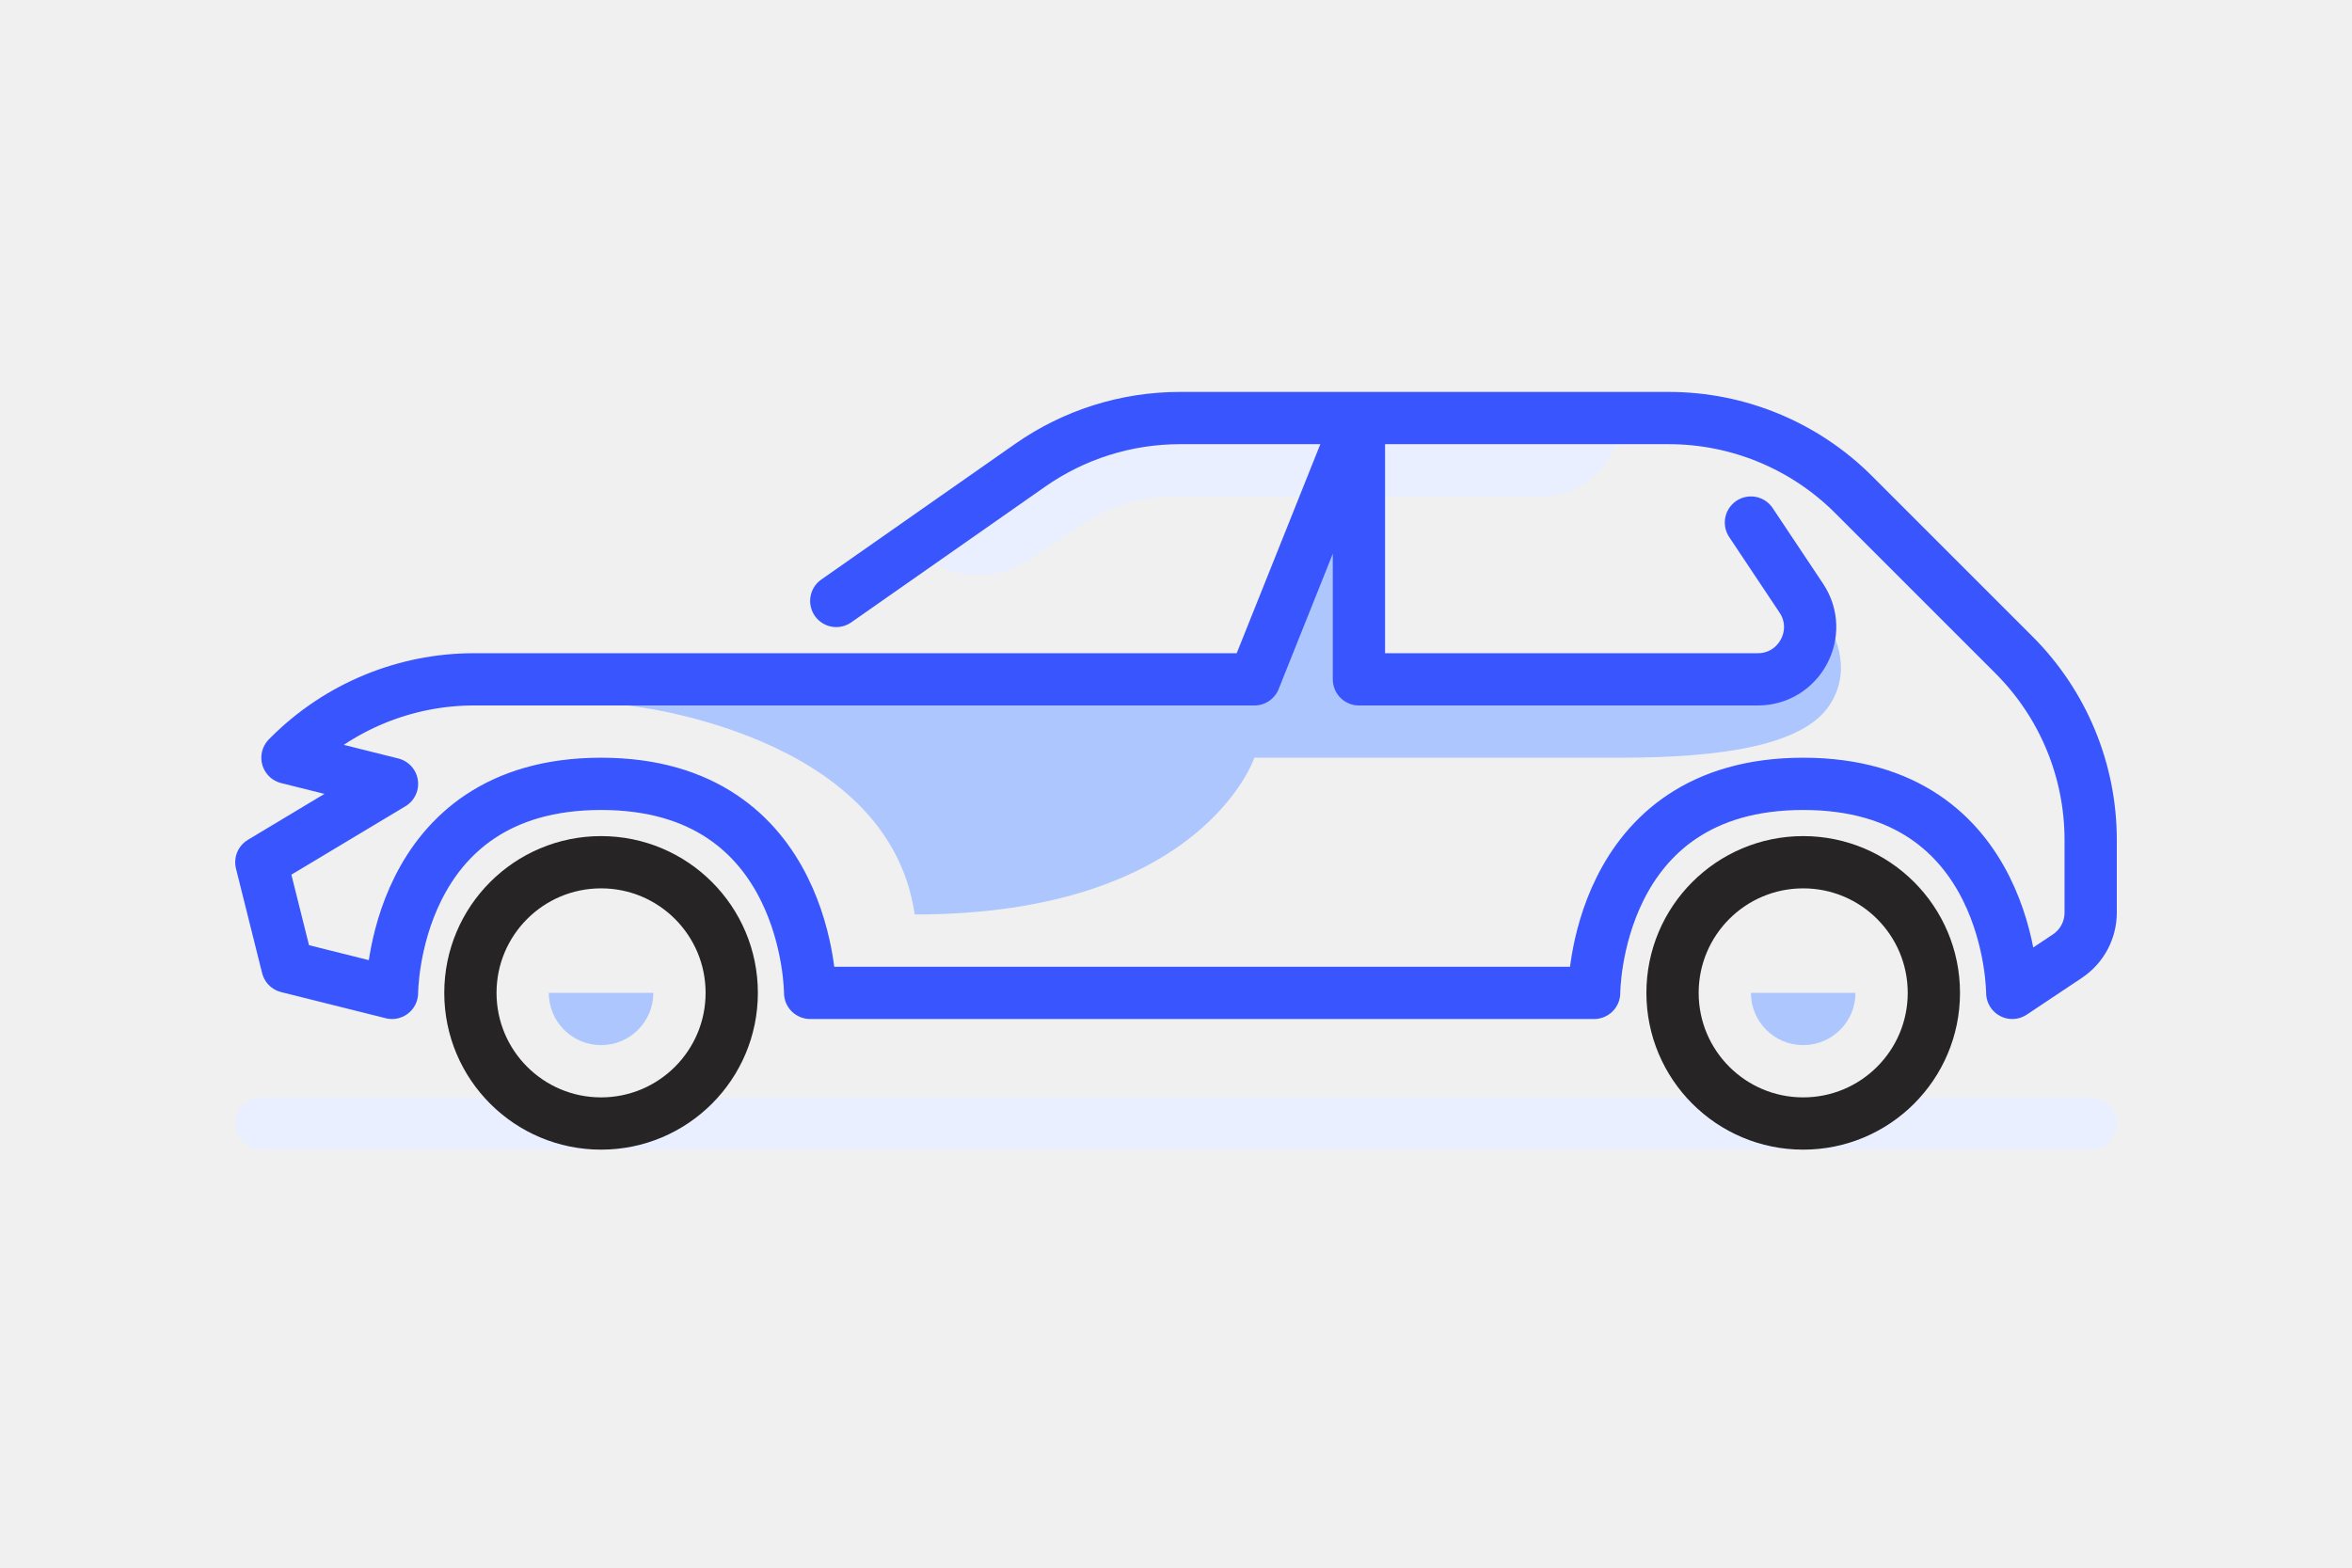
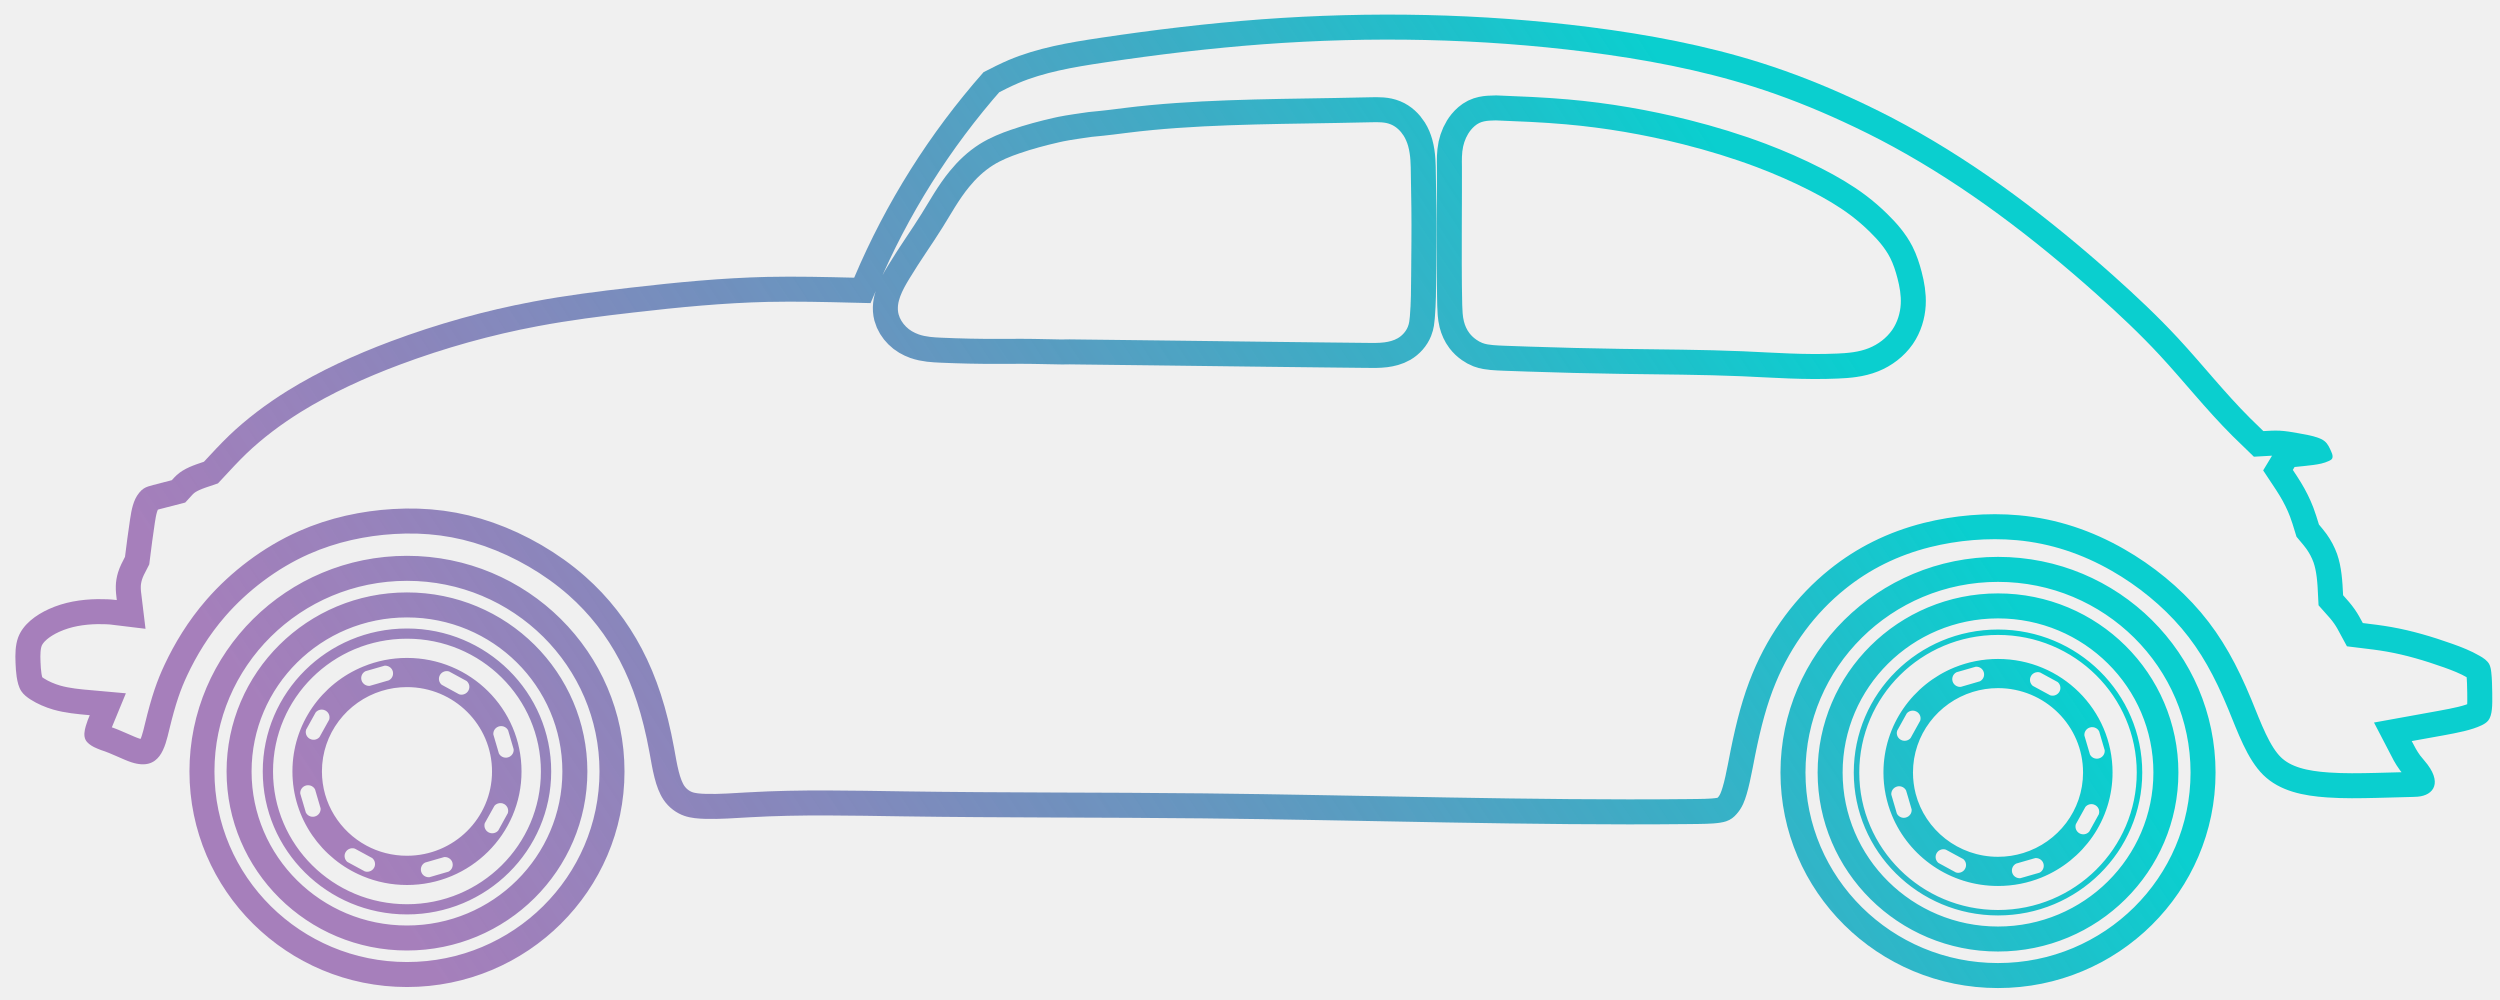
- <svg xmlns="http://www.w3.org/2000/svg" width="90" height="60" viewBox="0 0 90 60" fill="none">
-   <path d="M80 43H10" stroke="#E9EFFF" stroke-width="2" stroke-linecap="round" stroke-linejoin="round" />
-   <path d="M24 27C24 27 34 28 35 35C46 35 48 29 48 29H62C66 29 69 28.5 70 27C71 25.5 70 24 70 24L67 26L53 27L51 20L48 27H24Z" fill="#ADC6FE" />
-   <path d="M41.382 20.079L39.353 21.431C37.985 22.343 36.163 22.163 35 21L41.298 17.064C42.41 16.369 43.696 16 45.008 16H62C62 17.657 60.657 19 59 19H44.945C43.677 19 42.437 19.375 41.382 20.079Z" fill="#E9EFFF" />
-   <path d="M32 23L39.418 17.808C41.098 16.631 43.1 16 45.152 16H52M52 16H63.858C66.51 16 69.054 17.054 70.929 18.929L77.071 25.071C78.946 26.947 80 29.49 80 32.142V34.93C80 35.598 79.666 36.223 79.109 36.594L77 38C77 38 77 30 69 30C61 30 61 38 61 38H31C31 38 31 30 23 30C15 30 15 38 15 38L11 37L10 33L15 30L11 29L11.071 28.929C12.946 27.054 15.49 26 18.142 26H48L52 16ZM52 16V26H67.263C68.86 26 69.813 24.22 68.927 22.891L67 20" stroke="#3955FE" stroke-width="2" stroke-linecap="round" stroke-linejoin="round" />
-   <rect x="-1" y="1" width="10" height="10" rx="5" transform="matrix(-1 0 0 1 73 32)" stroke="#262425" stroke-width="2" />
-   <mask id="path-6-inside-1" fill="white">
-     <path d="M71 38H67C67 39.105 67.895 40 69 40C70.105 40 71 39.105 71 38Z" />
+ <svg xmlns="http://www.w3.org/2000/svg" width="100" height="40" viewBox="0 0 100 40" fill="none">
+   <mask id="path-1-inside-1" fill="white">
+     <path d="M99.69 27.727C99.686 27.447 99.679 27.133 99.651 26.89C99.637 26.764 99.616 26.656 99.568 26.564C99.489 26.42 99.336 26.319 99.183 26.232C98.825 26.025 98.461 25.885 98.089 25.752C97.302 25.472 96.481 25.227 95.647 25.08C95.27 25.014 94.893 24.968 94.513 24.922C94.412 24.734 94.31 24.546 94.189 24.374C94.051 24.174 93.889 23.993 93.724 23.809C93.697 23.247 93.666 22.685 93.484 22.162C93.384 21.883 93.241 21.612 93.067 21.369C92.97 21.236 92.864 21.107 92.757 20.981C92.688 20.754 92.618 20.529 92.535 20.307C92.403 19.96 92.234 19.623 92.042 19.307C91.938 19.132 91.824 18.965 91.713 18.797C91.737 18.758 91.76 18.719 91.783 18.68C92.033 18.655 92.28 18.632 92.523 18.6C92.741 18.57 92.951 18.536 93.164 18.435C93.215 18.41 93.269 18.382 93.289 18.334C93.301 18.311 93.303 18.286 93.303 18.258C93.303 18.189 93.278 18.125 93.248 18.061C93.183 17.912 93.113 17.756 92.993 17.655C92.905 17.579 92.787 17.531 92.669 17.492C92.421 17.412 92.174 17.371 91.922 17.327C91.683 17.283 91.443 17.242 91.2 17.228C90.978 17.217 90.755 17.231 90.535 17.244C90.357 17.072 90.179 16.903 90.005 16.728C88.987 15.712 88.096 14.579 87.12 13.526C86.305 12.648 85.43 11.826 84.535 11.026C81.973 8.741 79.224 6.638 76.213 4.995C75.528 4.621 74.827 4.273 74.117 3.947C72.925 3.397 71.701 2.913 70.449 2.516C68.225 1.812 65.918 1.38 63.594 1.084C59.239 0.532 54.823 0.451 50.468 0.772C48.314 0.933 46.175 1.19 44.016 1.513C42.757 1.701 41.494 1.915 40.337 2.406C39.999 2.55 39.67 2.72 39.342 2.887C37.178 5.339 35.438 8.104 34.167 11.108C33.008 11.079 31.848 11.051 30.691 11.076C28.877 11.118 27.065 11.294 25.258 11.503C23.943 11.652 22.631 11.819 21.333 12.063C19.398 12.425 17.491 12.96 15.642 13.65C14.205 14.189 12.803 14.825 11.5 15.632C10.665 16.153 9.873 16.744 9.165 17.421C8.816 17.758 8.487 18.114 8.158 18.469C7.763 18.602 7.365 18.733 7.071 19.002C6.999 19.066 6.937 19.137 6.872 19.208C6.624 19.272 6.376 19.334 6.124 19.401C5.995 19.435 5.86 19.47 5.749 19.541C5.68 19.586 5.617 19.648 5.564 19.715C5.328 20.006 5.261 20.394 5.203 20.772C5.125 21.286 5.062 21.779 5 22.273C4.895 22.474 4.791 22.674 4.724 22.89C4.669 23.069 4.636 23.257 4.632 23.442C4.627 23.631 4.648 23.816 4.671 24.002C4.412 23.97 4.155 23.963 3.898 23.965C3.241 23.977 2.586 24.078 1.961 24.36C1.431 24.601 0.924 24.972 0.728 25.491C0.61 25.807 0.607 26.179 0.621 26.514C0.628 26.704 0.64 26.883 0.667 27.073C0.698 27.273 0.746 27.489 0.855 27.651C0.947 27.787 1.079 27.888 1.221 27.98C1.494 28.154 1.806 28.289 2.128 28.383C2.602 28.519 3.095 28.564 3.59 28.608C3.532 28.748 3.475 28.888 3.431 29.044C3.377 29.227 3.343 29.434 3.421 29.59C3.484 29.716 3.62 29.81 3.755 29.881C3.852 29.929 3.951 29.968 4.048 30.005C4.47 30.138 4.907 30.377 5.256 30.491C6.395 30.861 6.599 29.899 6.772 29.181C7.029 28.119 7.223 27.58 7.487 27.016C7.851 26.239 8.346 25.413 9.017 24.642C9.889 23.642 11.063 22.736 12.359 22.162C13.458 21.674 14.645 21.426 15.765 21.36C17.033 21.282 18.213 21.435 19.391 21.848C20.585 22.268 21.777 22.954 22.744 23.807C23.589 24.553 24.265 25.427 24.786 26.415C25.327 27.447 25.704 28.604 25.977 30.085C26.1 30.753 26.204 31.489 26.544 31.994C26.75 32.297 27.042 32.517 27.368 32.632C27.634 32.725 27.926 32.746 28.213 32.755C28.815 32.771 29.405 32.723 29.997 32.691C32.029 32.574 34.082 32.625 36.095 32.654C40.161 32.714 44.063 32.691 48.152 32.735C54.527 32.803 61.363 33.028 67.47 32.964C67.618 32.964 67.766 32.962 67.926 32.959C68.315 32.953 68.762 32.946 69.046 32.852C69.236 32.787 69.354 32.687 69.467 32.558C69.558 32.455 69.646 32.331 69.724 32.161C69.933 31.705 70.067 30.911 70.208 30.2C70.435 29.074 70.678 28.154 71.029 27.31C71.654 25.796 72.617 24.514 73.809 23.557C74.778 22.777 75.901 22.213 77.204 21.885C78.298 21.612 79.52 21.502 80.666 21.607C82.036 21.731 83.297 22.162 84.465 22.83C85.521 23.433 86.5 24.232 87.268 25.137C88.034 26.041 88.589 27.055 89.126 28.354C89.51 29.282 89.885 30.361 90.526 30.994C91.197 31.657 92.158 31.833 93.081 31.897C93.748 31.943 94.393 31.932 95.057 31.916C95.638 31.9 96.233 31.884 96.515 31.877C96.596 31.875 96.65 31.872 96.705 31.868C97.346 31.817 97.735 31.299 96.971 30.42C96.913 30.354 96.858 30.287 96.805 30.218C96.673 30.039 96.571 29.84 96.469 29.643C96.897 29.565 97.323 29.489 97.758 29.411C98.306 29.31 98.864 29.204 99.264 29.012C99.369 28.961 99.463 28.904 99.531 28.819C99.695 28.608 99.697 28.22 99.69 27.727ZM56.446 11.04C56.443 11.576 56.441 12.111 56.395 12.652C56.383 12.794 56.369 12.937 56.316 13.067C56.242 13.255 56.092 13.423 55.913 13.528C55.747 13.625 55.555 13.671 55.365 13.696C55.138 13.723 54.914 13.719 54.687 13.716C54.138 13.71 53.588 13.703 53.037 13.698C52.248 13.689 51.459 13.68 50.669 13.671C49.2 13.655 47.733 13.634 46.263 13.616C45.222 13.602 44.183 13.59 43.148 13.579C42.908 13.574 42.665 13.572 42.447 13.579C42.396 13.581 42.348 13.581 41.526 13.56C40.987 13.547 40.448 13.556 39.925 13.556C39.157 13.558 38.425 13.542 37.659 13.508C37.349 13.494 37.037 13.478 36.745 13.375C36.56 13.308 36.382 13.21 36.241 13.067C36.102 12.93 35.993 12.755 35.944 12.574C35.822 12.106 36.095 11.608 36.37 11.154C36.822 10.404 37.277 9.778 37.703 9.094C38.039 8.555 38.353 7.98 38.765 7.477C39.038 7.142 39.356 6.84 39.719 6.61C40.043 6.406 40.404 6.262 40.772 6.135C41.295 5.954 41.827 5.814 42.366 5.69C42.575 5.642 42.783 5.599 43.664 5.475C44.384 5.408 44.745 5.356 45.115 5.31C47.694 4.986 50.579 4.968 53.393 4.92C53.879 4.911 54.363 4.901 54.867 4.89C55.131 4.885 55.404 4.878 55.636 4.977C55.844 5.062 56.022 5.232 56.145 5.427C56.228 5.557 56.286 5.702 56.328 5.851C56.429 6.218 56.429 6.608 56.434 6.993C56.439 7.436 56.45 7.872 56.455 8.31C56.466 9.216 56.453 10.131 56.446 11.04ZM75.69 13.194C75.463 13.522 75.126 13.776 74.755 13.925C74.353 14.086 73.915 14.125 73.478 14.143C72.214 14.2 70.969 14.107 69.72 14.051C68.102 13.983 66.473 13.98 64.851 13.955C63.606 13.937 62.363 13.905 61.118 13.863C60.798 13.852 60.481 13.843 60.164 13.829C60.019 13.822 59.871 13.818 59.722 13.804C59.579 13.79 59.433 13.772 59.299 13.721C59.211 13.687 59.128 13.641 59.051 13.586C58.945 13.512 58.85 13.423 58.774 13.322C58.669 13.184 58.598 13.021 58.556 12.854C58.503 12.641 58.496 12.423 58.489 12.203C58.475 11.668 58.473 11.129 58.471 10.597C58.468 9.631 58.475 8.684 58.477 7.709C58.48 7.365 58.48 7.019 58.477 6.672C58.473 6.399 58.468 6.129 58.524 5.865C58.577 5.624 58.679 5.39 58.836 5.197C58.929 5.085 59.038 4.986 59.165 4.922C59.292 4.86 59.435 4.835 59.577 4.826C59.66 4.819 59.746 4.816 59.829 4.816C60.761 4.853 61.694 4.89 62.624 4.972C64.203 5.11 65.774 5.381 67.313 5.768C68.32 6.021 69.31 6.324 70.277 6.688C71.004 6.963 71.717 7.275 72.411 7.629C72.98 7.92 73.536 8.241 74.043 8.624C74.309 8.826 74.561 9.044 74.799 9.28C75.114 9.588 75.408 9.925 75.605 10.31C75.736 10.567 75.824 10.845 75.898 11.127C75.986 11.466 76.049 11.813 76.03 12.161C76.01 12.524 75.898 12.891 75.69 13.194ZM79.92 22.275C75.116 22.275 71.219 26.135 71.219 30.9C71.219 35.662 75.116 39.522 79.92 39.522C84.725 39.522 88.622 35.662 88.622 30.9C88.622 26.135 84.725 22.275 79.92 22.275ZM79.92 37.061C76.489 37.061 73.705 34.301 73.705 30.9C73.705 27.496 76.489 24.736 79.92 24.736C83.355 24.736 86.136 27.496 86.136 30.9C86.136 34.301 83.355 37.061 79.92 37.061ZM79.92 25.181C76.734 25.181 74.151 27.741 74.151 30.9C74.151 34.056 76.734 36.618 79.92 36.618C83.107 36.618 85.69 34.056 85.69 30.9C85.69 27.741 83.107 25.181 79.92 25.181ZM79.92 36.4C76.856 36.4 74.371 33.937 74.371 30.9C74.371 27.86 76.856 25.397 79.92 25.397C82.987 25.397 85.47 27.86 85.47 30.9C85.47 33.937 82.987 36.4 79.92 36.4ZM79.92 26.358C79.305 26.358 78.717 26.479 78.18 26.697C76.514 27.376 75.338 29 75.338 30.9C75.338 31.51 75.461 32.092 75.681 32.622C76.366 34.276 78.007 35.439 79.92 35.439C80.536 35.439 81.121 35.32 81.658 35.102C83.327 34.423 84.502 32.797 84.502 30.9C84.502 28.39 82.45 26.358 79.92 26.358ZM81.214 27.101C81.265 26.938 81.441 26.849 81.605 26.899L82.304 27.28C82.401 27.36 82.441 27.491 82.401 27.613C82.348 27.775 82.172 27.865 82.008 27.812L81.311 27.434C81.214 27.353 81.175 27.22 81.214 27.101ZM78.259 26.89L79.025 26.67C79.15 26.658 79.272 26.723 79.33 26.835C79.409 26.989 79.349 27.174 79.196 27.252L78.817 27.363L78.432 27.475C78.305 27.486 78.185 27.42 78.125 27.308C78.046 27.156 78.106 26.968 78.259 26.89ZM75.887 29.227L76.269 28.537C76.35 28.441 76.484 28.402 76.604 28.441C76.769 28.491 76.861 28.665 76.808 28.828L76.424 29.521C76.343 29.617 76.211 29.656 76.091 29.617C75.924 29.565 75.834 29.39 75.887 29.227ZM76.296 32.677C76.144 32.758 75.956 32.698 75.875 32.544L75.653 31.787C75.642 31.661 75.709 31.542 75.822 31.485C75.975 31.404 76.165 31.466 76.243 31.618L76.308 31.835L76.465 32.375C76.477 32.501 76.41 32.62 76.296 32.677ZM78.627 34.696C78.576 34.859 78.4 34.95 78.236 34.898L77.537 34.517C77.44 34.437 77.4 34.306 77.44 34.184C77.493 34.022 77.669 33.932 77.833 33.985L78.53 34.363C78.629 34.444 78.666 34.577 78.627 34.696ZM81.582 34.907L80.816 35.127C80.691 35.139 80.568 35.074 80.51 34.962C80.432 34.808 80.492 34.623 80.645 34.544L81.024 34.434L81.408 34.324C81.536 34.313 81.656 34.377 81.716 34.489C81.795 34.641 81.735 34.829 81.582 34.907ZM83.954 32.569L83.572 33.26C83.491 33.359 83.357 33.395 83.237 33.359C83.072 33.306 82.982 33.132 83.033 32.969L83.417 32.276C83.498 32.18 83.63 32.141 83.753 32.18C83.917 32.232 84.007 32.407 83.954 32.569ZM83.544 29.12C83.697 29.042 83.887 29.101 83.966 29.253L84.188 30.01C84.199 30.136 84.132 30.255 84.019 30.312C83.866 30.393 83.676 30.333 83.598 30.179L83.376 29.422C83.364 29.296 83.431 29.177 83.544 29.12ZM80.932 34.12C80.612 34.219 80.272 34.272 79.92 34.272C78.335 34.272 77.002 33.198 76.625 31.744C76.556 31.473 76.519 31.191 76.519 30.9C76.519 29.386 77.523 28.106 78.909 27.677C79.228 27.578 79.569 27.525 79.92 27.525C81.799 27.525 83.322 29.037 83.322 30.9C83.322 32.413 82.318 33.694 80.932 34.12ZM16.279 22.233C11.475 22.233 7.578 26.094 7.578 30.858C7.578 35.62 11.475 39.481 16.279 39.481C21.083 39.481 24.98 35.62 24.98 30.858C24.98 26.094 21.083 22.233 16.279 22.233ZM16.279 37.02C12.847 37.02 10.063 34.26 10.063 30.858C10.063 27.454 12.847 24.697 16.279 24.697C19.713 24.697 22.495 27.454 22.495 30.858C22.495 34.26 19.713 37.02 16.279 37.02ZM16.279 25.14C13.092 25.14 10.51 27.7 10.51 30.858C10.51 34.017 13.092 36.577 16.279 36.577C19.465 36.577 22.048 34.017 22.048 30.858C22.048 27.7 19.465 25.14 16.279 25.14ZM16.279 36.169C13.319 36.169 10.921 33.79 10.921 30.858C10.921 27.924 13.319 25.548 16.279 25.548C19.239 25.548 21.636 27.924 21.636 30.858C21.636 33.79 19.239 36.169 16.279 36.169ZM16.279 26.317C15.663 26.317 15.075 26.438 14.539 26.658C12.87 27.335 11.697 28.961 11.697 30.858C11.697 32.746 12.861 34.366 14.515 35.049C15.059 35.276 15.654 35.4 16.279 35.4C18.811 35.4 20.861 33.365 20.861 30.858C20.861 28.349 18.811 26.317 16.279 26.317ZM17.572 27.06C17.623 26.897 17.799 26.807 17.963 26.858L18.662 27.239C18.76 27.319 18.799 27.45 18.759 27.571C18.706 27.734 18.53 27.824 18.366 27.773L17.67 27.392C17.572 27.312 17.533 27.181 17.572 27.06ZM14.617 26.849L15.383 26.628C15.508 26.617 15.631 26.684 15.689 26.794C15.767 26.947 15.707 27.133 15.554 27.213L15.175 27.323L14.791 27.434C14.664 27.445 14.543 27.379 14.483 27.266C14.404 27.115 14.464 26.927 14.617 26.849ZM12.245 29.186L12.627 28.496C12.708 28.399 12.842 28.36 12.963 28.399C13.127 28.45 13.22 28.624 13.166 28.789L12.782 29.48C12.701 29.576 12.569 29.615 12.449 29.576C12.282 29.526 12.192 29.349 12.245 29.186ZM12.655 32.636C12.502 32.716 12.315 32.657 12.234 32.503L12.011 31.746C12 31.62 12.067 31.501 12.18 31.443C12.333 31.365 12.523 31.425 12.602 31.576L12.824 32.333C12.835 32.459 12.768 32.579 12.655 32.636ZM14.988 34.655C14.934 34.818 14.758 34.909 14.594 34.856L13.895 34.478C13.798 34.395 13.759 34.265 13.798 34.145C13.851 33.983 14.027 33.891 14.191 33.944L14.499 34.111L14.888 34.322C14.988 34.405 15.024 34.535 14.988 34.655ZM17.94 34.866L17.177 35.088C17.049 35.1 16.927 35.033 16.869 34.921C16.79 34.769 16.85 34.581 17.003 34.503L17.767 34.283C17.894 34.272 18.014 34.336 18.075 34.448C18.153 34.602 18.093 34.788 17.94 34.866ZM20.312 32.528L19.93 33.221C19.849 33.317 19.715 33.354 19.595 33.317C19.431 33.265 19.34 33.09 19.391 32.927L19.776 32.235C19.857 32.138 19.988 32.102 20.111 32.138C20.275 32.191 20.366 32.365 20.312 32.528ZM19.903 29.078C20.055 29 20.245 29.06 20.324 29.211L20.546 29.968C20.558 30.095 20.491 30.214 20.377 30.273C20.224 30.351 20.035 30.292 19.956 30.138L19.734 29.381C19.722 29.257 19.789 29.136 19.903 29.078ZM16.279 34.23C15.691 34.23 15.138 34.084 14.657 33.824C13.597 33.253 12.877 32.138 12.877 30.858C12.877 29.344 13.881 28.064 15.268 27.636C15.587 27.537 15.927 27.484 16.279 27.484C18.158 27.484 19.681 28.996 19.681 30.858C19.681 32.721 18.158 34.23 16.279 34.23Z" />
  </mask>
-   <path d="M71 38V36H73V38H71ZM67 38H65V36H67V38ZM69 38H73C73 40.209 71.209 42 69 42V38ZM69 38V42C66.791 42 65 40.209 65 38H69ZM71 40H67V36H71V40Z" fill="#ADC6FE" mask="url(#path-6-inside-1)" />
-   <mask id="path-8-inside-2" fill="white">
-     <path d="M25 38H21C21 39.105 21.895 40 23 40C24.105 40 25 39.105 25 38Z" />
-   </mask>
-   <path d="M25 38V36H27V38H25ZM21 38H19V36H21V38ZM23 38H27C27 40.209 25.209 42 23 42V38ZM23 38V42C20.791 42 19 40.209 19 38H23ZM25 40H21V36H25V40Z" fill="#ADC6FE" mask="url(#path-8-inside-2)" />
-   <rect x="-1" y="1" width="10" height="10" rx="5" transform="matrix(-1 0 0 1 27 32)" stroke="#262425" stroke-width="2" />
+   <path d="M99.69 27.727C99.686 27.447 99.679 27.133 99.651 26.89C99.637 26.764 99.616 26.656 99.568 26.564C99.489 26.42 99.336 26.319 99.183 26.232C98.825 26.025 98.461 25.885 98.089 25.752C97.302 25.472 96.481 25.227 95.647 25.08C95.27 25.014 94.893 24.968 94.513 24.922C94.412 24.734 94.31 24.546 94.189 24.374C94.051 24.174 93.889 23.993 93.724 23.809C93.697 23.247 93.666 22.685 93.484 22.162C93.384 21.883 93.241 21.612 93.067 21.369C92.97 21.236 92.864 21.107 92.757 20.981C92.688 20.754 92.618 20.529 92.535 20.307C92.403 19.96 92.234 19.623 92.042 19.307C91.938 19.132 91.824 18.965 91.713 18.797C91.737 18.758 91.76 18.719 91.783 18.68C92.033 18.655 92.28 18.632 92.523 18.6C92.741 18.57 92.951 18.536 93.164 18.435C93.215 18.41 93.269 18.382 93.289 18.334C93.301 18.311 93.303 18.286 93.303 18.258C93.303 18.189 93.278 18.125 93.248 18.061C93.183 17.912 93.113 17.756 92.993 17.655C92.905 17.579 92.787 17.531 92.669 17.492C92.421 17.412 92.174 17.371 91.922 17.327C91.683 17.283 91.443 17.242 91.2 17.228C90.978 17.217 90.755 17.231 90.535 17.244C90.357 17.072 90.179 16.903 90.005 16.728C88.987 15.712 88.096 14.579 87.12 13.526C86.305 12.648 85.43 11.826 84.535 11.026C81.973 8.741 79.224 6.638 76.213 4.995C75.528 4.621 74.827 4.273 74.117 3.947C72.925 3.397 71.701 2.913 70.449 2.516C68.225 1.812 65.918 1.38 63.594 1.084C59.239 0.532 54.823 0.451 50.468 0.772C48.314 0.933 46.175 1.19 44.016 1.513C42.757 1.701 41.494 1.915 40.337 2.406C39.999 2.55 39.67 2.72 39.342 2.887C37.178 5.339 35.438 8.104 34.167 11.108C33.008 11.079 31.848 11.051 30.691 11.076C28.877 11.118 27.065 11.294 25.258 11.503C23.943 11.652 22.631 11.819 21.333 12.063C19.398 12.425 17.491 12.96 15.642 13.65C14.205 14.189 12.803 14.825 11.5 15.632C10.665 16.153 9.873 16.744 9.165 17.421C8.816 17.758 8.487 18.114 8.158 18.469C7.763 18.602 7.365 18.733 7.071 19.002C6.999 19.066 6.937 19.137 6.872 19.208C6.624 19.272 6.376 19.334 6.124 19.401C5.995 19.435 5.86 19.47 5.749 19.541C5.68 19.586 5.617 19.648 5.564 19.715C5.328 20.006 5.261 20.394 5.203 20.772C5.125 21.286 5.062 21.779 5 22.273C4.895 22.474 4.791 22.674 4.724 22.89C4.669 23.069 4.636 23.257 4.632 23.442C4.627 23.631 4.648 23.816 4.671 24.002C4.412 23.97 4.155 23.963 3.898 23.965C3.241 23.977 2.586 24.078 1.961 24.36C1.431 24.601 0.924 24.972 0.728 25.491C0.61 25.807 0.607 26.179 0.621 26.514C0.628 26.704 0.64 26.883 0.667 27.073C0.698 27.273 0.746 27.489 0.855 27.651C0.947 27.787 1.079 27.888 1.221 27.98C1.494 28.154 1.806 28.289 2.128 28.383C2.602 28.519 3.095 28.564 3.59 28.608C3.532 28.748 3.475 28.888 3.431 29.044C3.377 29.227 3.343 29.434 3.421 29.59C3.484 29.716 3.62 29.81 3.755 29.881C3.852 29.929 3.951 29.968 4.048 30.005C4.47 30.138 4.907 30.377 5.256 30.491C6.395 30.861 6.599 29.899 6.772 29.181C7.029 28.119 7.223 27.58 7.487 27.016C7.851 26.239 8.346 25.413 9.017 24.642C9.889 23.642 11.063 22.736 12.359 22.162C13.458 21.674 14.645 21.426 15.765 21.36C17.033 21.282 18.213 21.435 19.391 21.848C20.585 22.268 21.777 22.954 22.744 23.807C23.589 24.553 24.265 25.427 24.786 26.415C25.327 27.447 25.704 28.604 25.977 30.085C26.1 30.753 26.204 31.489 26.544 31.994C26.75 32.297 27.042 32.517 27.368 32.632C27.634 32.725 27.926 32.746 28.213 32.755C28.815 32.771 29.405 32.723 29.997 32.691C32.029 32.574 34.082 32.625 36.095 32.654C40.161 32.714 44.063 32.691 48.152 32.735C54.527 32.803 61.363 33.028 67.47 32.964C67.618 32.964 67.766 32.962 67.926 32.959C68.315 32.953 68.762 32.946 69.046 32.852C69.236 32.787 69.354 32.687 69.467 32.558C69.558 32.455 69.646 32.331 69.724 32.161C69.933 31.705 70.067 30.911 70.208 30.2C70.435 29.074 70.678 28.154 71.029 27.31C71.654 25.796 72.617 24.514 73.809 23.557C74.778 22.777 75.901 22.213 77.204 21.885C78.298 21.612 79.52 21.502 80.666 21.607C82.036 21.731 83.297 22.162 84.465 22.83C85.521 23.433 86.5 24.232 87.268 25.137C88.034 26.041 88.589 27.055 89.126 28.354C89.51 29.282 89.885 30.361 90.526 30.994C91.197 31.657 92.158 31.833 93.081 31.897C93.748 31.943 94.393 31.932 95.057 31.916C95.638 31.9 96.233 31.884 96.515 31.877C96.596 31.875 96.65 31.872 96.705 31.868C97.346 31.817 97.735 31.299 96.971 30.42C96.913 30.354 96.858 30.287 96.805 30.218C96.673 30.039 96.571 29.84 96.469 29.643C96.897 29.565 97.323 29.489 97.758 29.411C98.306 29.31 98.864 29.204 99.264 29.012C99.369 28.961 99.463 28.904 99.531 28.819C99.695 28.608 99.697 28.22 99.69 27.727ZM56.446 11.04C56.443 11.576 56.441 12.111 56.395 12.652C56.383 12.794 56.369 12.937 56.316 13.067C56.242 13.255 56.092 13.423 55.913 13.528C55.747 13.625 55.555 13.671 55.365 13.696C55.138 13.723 54.914 13.719 54.687 13.716C54.138 13.71 53.588 13.703 53.037 13.698C52.248 13.689 51.459 13.68 50.669 13.671C49.2 13.655 47.733 13.634 46.263 13.616C45.222 13.602 44.183 13.59 43.148 13.579C42.908 13.574 42.665 13.572 42.447 13.579C42.396 13.581 42.348 13.581 41.526 13.56C40.987 13.547 40.448 13.556 39.925 13.556C39.157 13.558 38.425 13.542 37.659 13.508C37.349 13.494 37.037 13.478 36.745 13.375C36.56 13.308 36.382 13.21 36.241 13.067C36.102 12.93 35.993 12.755 35.944 12.574C35.822 12.106 36.095 11.608 36.37 11.154C36.822 10.404 37.277 9.778 37.703 9.094C38.039 8.555 38.353 7.98 38.765 7.477C39.038 7.142 39.356 6.84 39.719 6.61C40.043 6.406 40.404 6.262 40.772 6.135C41.295 5.954 41.827 5.814 42.366 5.69C42.575 5.642 42.783 5.599 43.664 5.475C44.384 5.408 44.745 5.356 45.115 5.31C47.694 4.986 50.579 4.968 53.393 4.92C53.879 4.911 54.363 4.901 54.867 4.89C55.131 4.885 55.404 4.878 55.636 4.977C55.844 5.062 56.022 5.232 56.145 5.427C56.228 5.557 56.286 5.702 56.328 5.851C56.429 6.218 56.429 6.608 56.434 6.993C56.439 7.436 56.45 7.872 56.455 8.31C56.466 9.216 56.453 10.131 56.446 11.04ZM75.69 13.194C75.463 13.522 75.126 13.776 74.755 13.925C74.353 14.086 73.915 14.125 73.478 14.143C72.214 14.2 70.969 14.107 69.72 14.051C68.102 13.983 66.473 13.98 64.851 13.955C63.606 13.937 62.363 13.905 61.118 13.863C60.798 13.852 60.481 13.843 60.164 13.829C60.019 13.822 59.871 13.818 59.722 13.804C59.579 13.79 59.433 13.772 59.299 13.721C59.211 13.687 59.128 13.641 59.051 13.586C58.945 13.512 58.85 13.423 58.774 13.322C58.669 13.184 58.598 13.021 58.556 12.854C58.503 12.641 58.496 12.423 58.489 12.203C58.475 11.668 58.473 11.129 58.471 10.597C58.468 9.631 58.475 8.684 58.477 7.709C58.48 7.365 58.48 7.019 58.477 6.672C58.473 6.399 58.468 6.129 58.524 5.865C58.577 5.624 58.679 5.39 58.836 5.197C58.929 5.085 59.038 4.986 59.165 4.922C59.292 4.86 59.435 4.835 59.577 4.826C59.66 4.819 59.746 4.816 59.829 4.816C60.761 4.853 61.694 4.89 62.624 4.972C64.203 5.11 65.774 5.381 67.313 5.768C68.32 6.021 69.31 6.324 70.277 6.688C71.004 6.963 71.717 7.275 72.411 7.629C72.98 7.92 73.536 8.241 74.043 8.624C74.309 8.826 74.561 9.044 74.799 9.28C75.114 9.588 75.408 9.925 75.605 10.31C75.736 10.567 75.824 10.845 75.898 11.127C75.986 11.466 76.049 11.813 76.03 12.161C76.01 12.524 75.898 12.891 75.69 13.194ZM79.92 22.275C75.116 22.275 71.219 26.135 71.219 30.9C71.219 35.662 75.116 39.522 79.92 39.522C84.725 39.522 88.622 35.662 88.622 30.9C88.622 26.135 84.725 22.275 79.92 22.275ZM79.92 37.061C76.489 37.061 73.705 34.301 73.705 30.9C73.705 27.496 76.489 24.736 79.92 24.736C83.355 24.736 86.136 27.496 86.136 30.9C86.136 34.301 83.355 37.061 79.92 37.061ZM79.92 25.181C76.734 25.181 74.151 27.741 74.151 30.9C74.151 34.056 76.734 36.618 79.92 36.618C83.107 36.618 85.69 34.056 85.69 30.9C85.69 27.741 83.107 25.181 79.92 25.181ZM79.92 36.4C76.856 36.4 74.371 33.937 74.371 30.9C74.371 27.86 76.856 25.397 79.92 25.397C82.987 25.397 85.47 27.86 85.47 30.9C85.47 33.937 82.987 36.4 79.92 36.4ZM79.92 26.358C79.305 26.358 78.717 26.479 78.18 26.697C76.514 27.376 75.338 29 75.338 30.9C75.338 31.51 75.461 32.092 75.681 32.622C76.366 34.276 78.007 35.439 79.92 35.439C80.536 35.439 81.121 35.32 81.658 35.102C83.327 34.423 84.502 32.797 84.502 30.9C84.502 28.39 82.45 26.358 79.92 26.358ZM81.214 27.101C81.265 26.938 81.441 26.849 81.605 26.899L82.304 27.28C82.401 27.36 82.441 27.491 82.401 27.613C82.348 27.775 82.172 27.865 82.008 27.812L81.311 27.434C81.214 27.353 81.175 27.22 81.214 27.101ZM78.259 26.89L79.025 26.67C79.15 26.658 79.272 26.723 79.33 26.835C79.409 26.989 79.349 27.174 79.196 27.252L78.817 27.363L78.432 27.475C78.305 27.486 78.185 27.42 78.125 27.308C78.046 27.156 78.106 26.968 78.259 26.89ZM75.887 29.227L76.269 28.537C76.35 28.441 76.484 28.402 76.604 28.441C76.769 28.491 76.861 28.665 76.808 28.828L76.424 29.521C76.343 29.617 76.211 29.656 76.091 29.617C75.924 29.565 75.834 29.39 75.887 29.227ZM76.296 32.677C76.144 32.758 75.956 32.698 75.875 32.544L75.653 31.787C75.642 31.661 75.709 31.542 75.822 31.485C75.975 31.404 76.165 31.466 76.243 31.618L76.308 31.835L76.465 32.375C76.477 32.501 76.41 32.62 76.296 32.677ZM78.627 34.696C78.576 34.859 78.4 34.95 78.236 34.898L77.537 34.517C77.44 34.437 77.4 34.306 77.44 34.184C77.493 34.022 77.669 33.932 77.833 33.985L78.53 34.363C78.629 34.444 78.666 34.577 78.627 34.696ZM81.582 34.907L80.816 35.127C80.691 35.139 80.568 35.074 80.51 34.962C80.432 34.808 80.492 34.623 80.645 34.544L81.024 34.434L81.408 34.324C81.536 34.313 81.656 34.377 81.716 34.489C81.795 34.641 81.735 34.829 81.582 34.907ZM83.954 32.569L83.572 33.26C83.491 33.359 83.357 33.395 83.237 33.359C83.072 33.306 82.982 33.132 83.033 32.969L83.417 32.276C83.498 32.18 83.63 32.141 83.753 32.18C83.917 32.232 84.007 32.407 83.954 32.569ZM83.544 29.12C83.697 29.042 83.887 29.101 83.966 29.253L84.188 30.01C84.199 30.136 84.132 30.255 84.019 30.312C83.866 30.393 83.676 30.333 83.598 30.179L83.376 29.422C83.364 29.296 83.431 29.177 83.544 29.12ZM80.932 34.12C80.612 34.219 80.272 34.272 79.92 34.272C78.335 34.272 77.002 33.198 76.625 31.744C76.556 31.473 76.519 31.191 76.519 30.9C76.519 29.386 77.523 28.106 78.909 27.677C79.228 27.578 79.569 27.525 79.92 27.525C81.799 27.525 83.322 29.037 83.322 30.9C83.322 32.413 82.318 33.694 80.932 34.12ZM16.279 22.233C11.475 22.233 7.578 26.094 7.578 30.858C7.578 35.62 11.475 39.481 16.279 39.481C21.083 39.481 24.98 35.62 24.98 30.858C24.98 26.094 21.083 22.233 16.279 22.233ZM16.279 37.02C12.847 37.02 10.063 34.26 10.063 30.858C10.063 27.454 12.847 24.697 16.279 24.697C19.713 24.697 22.495 27.454 22.495 30.858C22.495 34.26 19.713 37.02 16.279 37.02ZM16.279 25.14C13.092 25.14 10.51 27.7 10.51 30.858C10.51 34.017 13.092 36.577 16.279 36.577C19.465 36.577 22.048 34.017 22.048 30.858C22.048 27.7 19.465 25.14 16.279 25.14ZM16.279 36.169C13.319 36.169 10.921 33.79 10.921 30.858C10.921 27.924 13.319 25.548 16.279 25.548C19.239 25.548 21.636 27.924 21.636 30.858C21.636 33.79 19.239 36.169 16.279 36.169ZM16.279 26.317C15.663 26.317 15.075 26.438 14.539 26.658C12.87 27.335 11.697 28.961 11.697 30.858C11.697 32.746 12.861 34.366 14.515 35.049C15.059 35.276 15.654 35.4 16.279 35.4C18.811 35.4 20.861 33.365 20.861 30.858C20.861 28.349 18.811 26.317 16.279 26.317ZM17.572 27.06C17.623 26.897 17.799 26.807 17.963 26.858L18.662 27.239C18.76 27.319 18.799 27.45 18.759 27.571C18.706 27.734 18.53 27.824 18.366 27.773L17.67 27.392C17.572 27.312 17.533 27.181 17.572 27.06ZM14.617 26.849L15.383 26.628C15.508 26.617 15.631 26.684 15.689 26.794C15.767 26.947 15.707 27.133 15.554 27.213L15.175 27.323L14.791 27.434C14.664 27.445 14.543 27.379 14.483 27.266C14.404 27.115 14.464 26.927 14.617 26.849ZM12.245 29.186L12.627 28.496C12.708 28.399 12.842 28.36 12.963 28.399C13.127 28.45 13.22 28.624 13.166 28.789L12.782 29.48C12.701 29.576 12.569 29.615 12.449 29.576C12.282 29.526 12.192 29.349 12.245 29.186ZM12.655 32.636C12.502 32.716 12.315 32.657 12.234 32.503L12.011 31.746C12 31.62 12.067 31.501 12.18 31.443C12.333 31.365 12.523 31.425 12.602 31.576L12.824 32.333C12.835 32.459 12.768 32.579 12.655 32.636ZM14.988 34.655C14.934 34.818 14.758 34.909 14.594 34.856L13.895 34.478C13.798 34.395 13.759 34.265 13.798 34.145C13.851 33.983 14.027 33.891 14.191 33.944L14.499 34.111L14.888 34.322C14.988 34.405 15.024 34.535 14.988 34.655ZM17.94 34.866L17.177 35.088C17.049 35.1 16.927 35.033 16.869 34.921C16.79 34.769 16.85 34.581 17.003 34.503L17.767 34.283C17.894 34.272 18.014 34.336 18.075 34.448C18.153 34.602 18.093 34.788 17.94 34.866ZM20.312 32.528L19.93 33.221C19.849 33.317 19.715 33.354 19.595 33.317C19.431 33.265 19.34 33.09 19.391 32.927L19.776 32.235C19.857 32.138 19.988 32.102 20.111 32.138C20.275 32.191 20.366 32.365 20.312 32.528ZM19.903 29.078C20.055 29 20.245 29.06 20.324 29.211L20.546 29.968C20.558 30.095 20.491 30.214 20.377 30.273C20.224 30.351 20.035 30.292 19.956 30.138L19.734 29.381C19.722 29.257 19.789 29.136 19.903 29.078ZM16.279 34.23C15.691 34.23 15.138 34.084 14.657 33.824C13.597 33.253 12.877 32.138 12.877 30.858C12.877 29.344 13.881 28.064 15.268 27.636C15.587 27.537 15.927 27.484 16.279 27.484C18.158 27.484 19.681 28.996 19.681 30.858C19.681 32.721 18.158 34.23 16.279 34.23Z" stroke="url(#paint0_linear)" stroke-width="2" mask="url(#path-1-inside-1)" />
+   <defs>
+     <linearGradient id="paint0_linear" x1="66.5" y1="2.5" x2="15.5" y2="36" gradientUnits="userSpaceOnUse">
+       <stop stop-color="#0ACFCF" />
+       <stop offset="1" stop-color="#743498" stop-opacity="0.6" />
+     </linearGradient>
+   </defs>
</svg>
